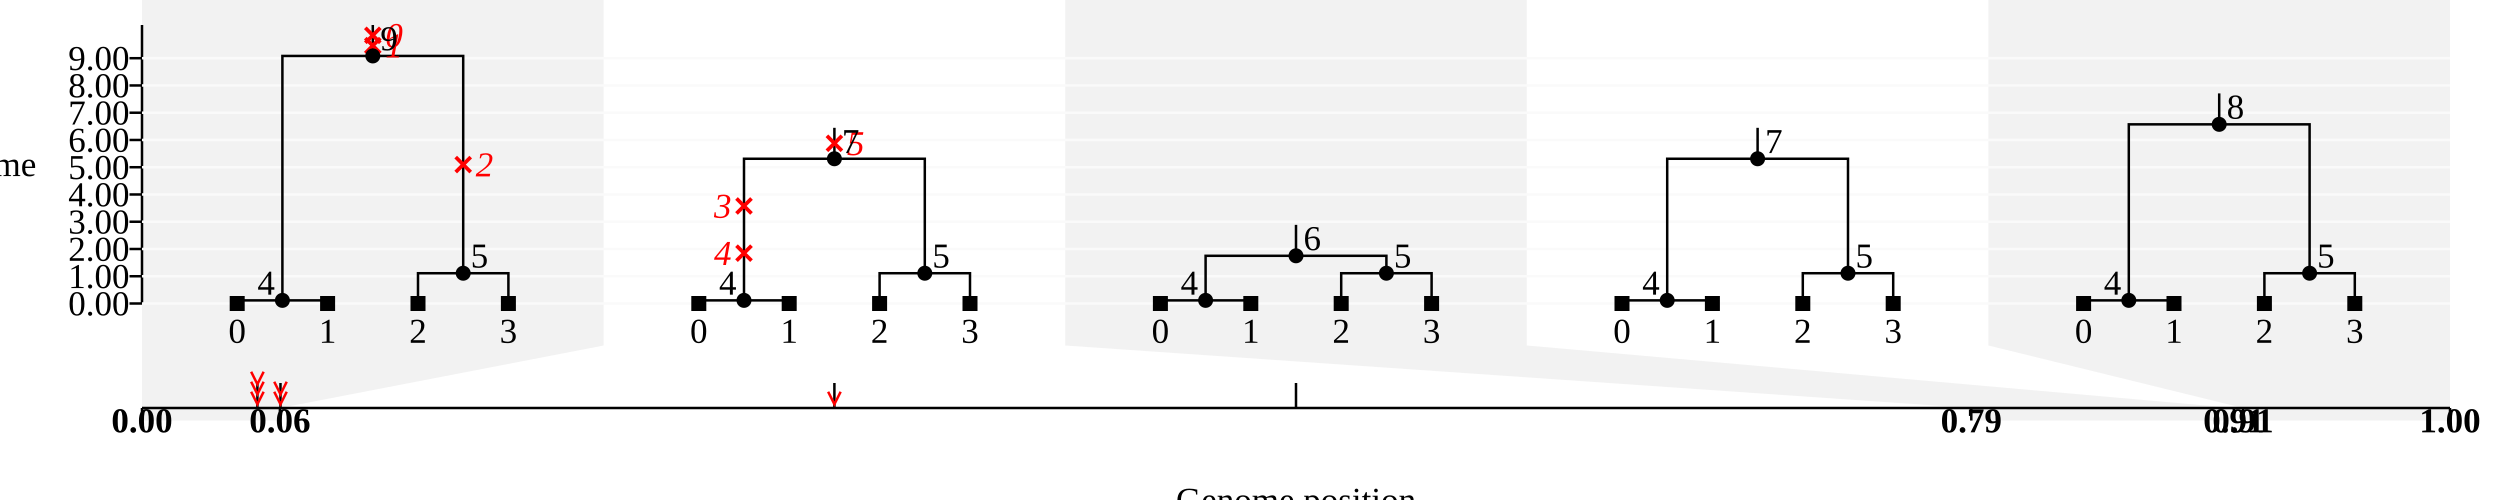
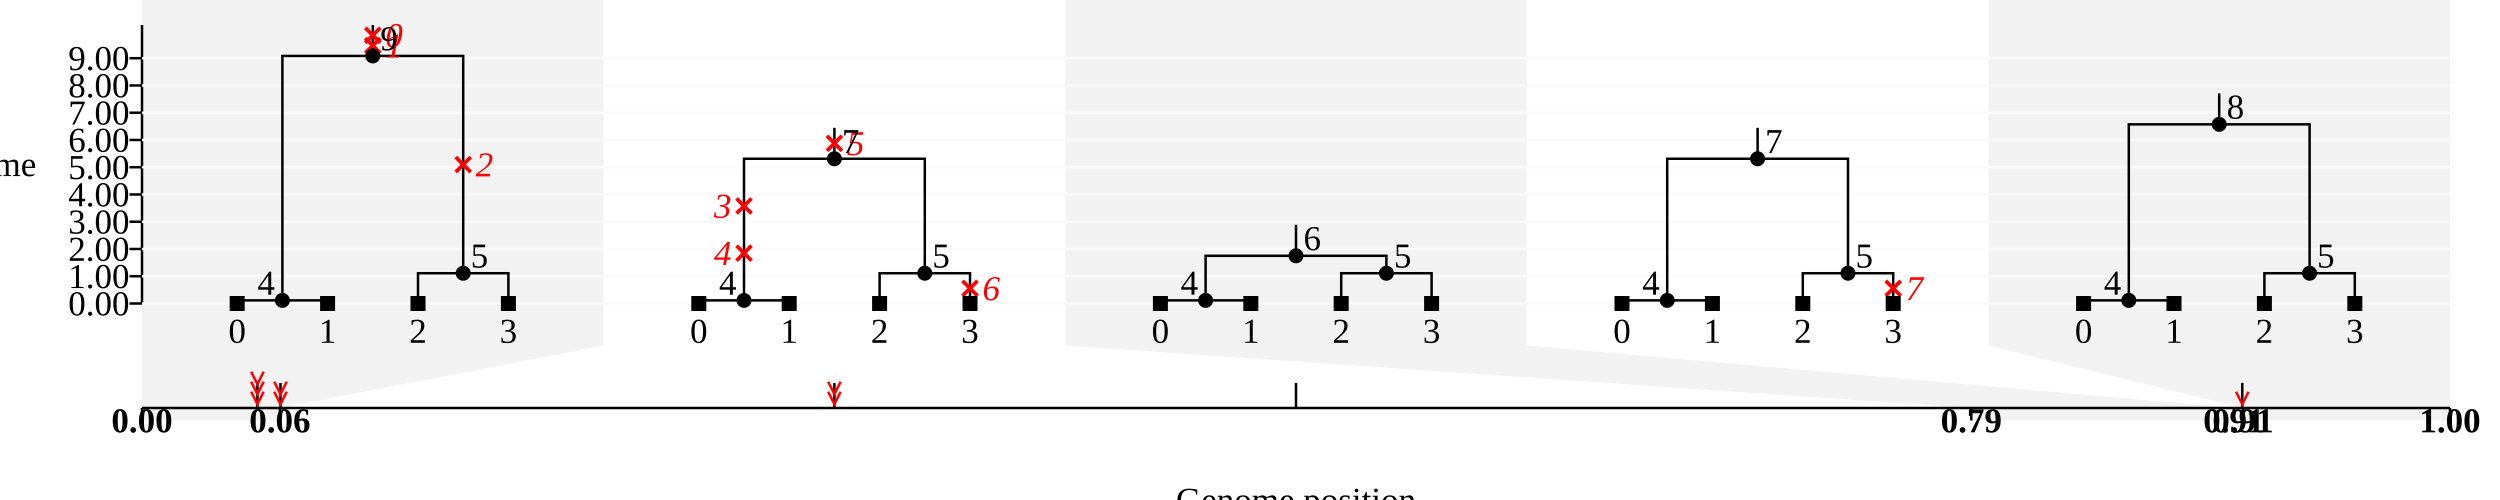
<svg xmlns="http://www.w3.org/2000/svg" baseProfile="full" height="200" version="1.1" width="1000">
  <defs>
-     <style type="text/css">.tree-sequence .background path {fill: #808080; fill-opacity:0}.tree-sequence .background path:nth-child(odd) {fill-opacity:.1}.axes {font-size: 14px}.x-axis .tick .lab {font-weight: bold}.axes, .tree {font-size: 14px; text-anchor:middle}.y-axis line.grid {stroke: #FAFAFA}.y-axis &gt; .lab text {transform: translateX(0.8em) rotate(-90deg)}.x-axis .tick g {transform: translateY(0.9em)}.x-axis &gt; .lab text {transform: translateY(-0.8em)}.axes line, .edge {stroke:black; fill:none}.node &gt; .sym {fill: black; stroke: none}.site &gt; .sym {stroke: black}.mut text {fill: red; font-style: italic}.mut line {fill: none; stroke: none}.mut .sym {fill: none; stroke: red}.node .mut .sym {stroke-width: 1.5px}.tree text, .tree-sequence text {dominant-baseline: central}.plotbox .lab.lft {text-anchor: end}.plotbox .lab.rgt {text-anchor: start}</style>
+     <style type="text/css">.background path {fill: #808080; fill-opacity:0}.background path:nth-child(odd) {fill-opacity:.1}.axes {font-size: 14px}.x-axis .tick .lab {font-weight: bold}.axes, .tree {font-size: 14px; text-anchor:middle}.y-axis line.grid {stroke: #FAFAFA}.y-axis &gt; .lab text {transform: translateX(0.8em) rotate(-90deg)}.x-axis .tick g {transform: translateY(0.9em)}.x-axis &gt; .lab text {transform: translateY(-0.8em)}.axes line, .edge {stroke:black; fill:none}.node &gt; .sym {fill: black; stroke: none}.site &gt; .sym {stroke: black}.mut text {fill: red; font-style: italic}.mut.extra text {fill: hotpink}.mut line {fill: none; stroke: none}.mut .sym {fill: none; stroke: red}.mut.extra .sym {stroke: hotpink}.node .mut .sym {stroke-width: 1.5px}.tree text, .tree-sequence text {dominant-baseline: central}.plotbox .lab.lft {text-anchor: end}.plotbox .lab.rgt {text-anchor: start}</style>
  </defs>
  <g class="tree-sequence">
    <g class="background">
      <path d="M56.8,0 l184.64,0 l0,138.2 l-129.477,25 l0,5 l-55.163,0 l0,-5 l0,-25 l0,-138.2z" />
      <path d="M241.44,0 l184.64,0 l0,138.2 l362.436,25 l0,5 l-676.552,0 l0,-5 l129.477,-25 l0,-138.2z" />
      <path d="M426.08,0 l184.64,0 l0,138.2 l282.817,25 l0,5 l-105.022,0 l0,-5 l-362.436,-25 l0,-138.2z" />
      <path d="M610.72,0 l184.64,0 l0,138.2 l101.824,25 l0,5 l-3.646,0 l0,-5 l-282.817,-25 l0,-138.2z" />
      <path d="M795.36,0 l184.64,0 l0,138.2 l0,25 l0,5 l-82.816,0 l0,-5 l-101.824,-25 l0,-138.2z" />
    </g>
    <g class="axes">
      <g class="x-axis">
        <g class="lab" transform="translate(518.4,200)">
          <text text-anchor="middle">Genome position</text>
        </g>
        <line x1="56.8" x2="980" y1="163.2" y2="163.2" />
        <g class="tick" transform="translate(56.8 163.2)">
          <line x1="0" x2="0" y1="0" y2="5" />
          <g class="lab" transform="translate(0,5)">
            <text>0.00</text>
          </g>
        </g>
        <g class="tick" transform="translate(111.963 163.2)">
          <line x1="0" x2="0" y1="0" y2="5" />
          <g class="lab" transform="translate(0,5)">
            <text>0.06</text>
          </g>
        </g>
        <g class="tick" transform="translate(788.516 163.2)">
          <line x1="0" x2="0" y1="0" y2="5" />
          <g class="lab" transform="translate(0,5)">
            <text>0.79</text>
          </g>
        </g>
        <g class="tick" transform="translate(893.537 163.2)">
          <line x1="0" x2="0" y1="0" y2="5" />
          <g class="lab" transform="translate(0,5)">
            <text>0.91</text>
          </g>
        </g>
        <g class="tick" transform="translate(897.184 163.2)">
          <line x1="0" x2="0" y1="0" y2="5" />
          <g class="lab" transform="translate(0,5)">
            <text>0.91</text>
          </g>
        </g>
        <g class="tick" transform="translate(980 163.2)">
          <line x1="0" x2="0" y1="0" y2="5" />
          <g class="lab" transform="translate(0,5)">
            <text>1.00</text>
          </g>
        </g>
        <g class="site s0" transform="translate(102.96 163.2)">
          <line class="sym" x1="0" x2="0" y1="0" y2="-10" />
          <g class="mut m2">
            <polyline class="sym" points="2.5,-6.5 0,-1.5 -2.5,-6.5" />
          </g>
          <g class="mut m1">
            <polyline class="sym" points="2.5,-10.5 0,-5.5 -2.5,-10.5" />
          </g>
          <g class="mut m0">
            <polyline class="sym" points="2.5,-14.5 0,-9.5 -2.5,-14.5" />
          </g>
        </g>
        <g class="site s1" transform="translate(112.192 163.2)">
          <line class="sym" x1="0" x2="0" y1="0" y2="-10" />
          <g class="mut m4">
            <polyline class="sym" points="2.5,-6.5 0,-1.5 -2.5,-6.5" />
          </g>
          <g class="mut m3">
            <polyline class="sym" points="2.5,-10.5 0,-5.5 -2.5,-10.5" />
          </g>
        </g>
        <g class="site s2" transform="translate(333.76 163.2)">
          <line class="sym" x1="0" x2="0" y1="0" y2="-10" />
+           <g class="mut m6">
+             <polyline class="sym" points="2.5,-6.5 0,-1.5 -2.5,-6.5" />
+           </g>
          <g class="mut m5">
-             <polyline class="sym" points="2.5,-6.5 0,-1.5 -2.5,-6.5" />
+             <polyline class="sym" points="2.5,-10.5 0,-5.5 -2.5,-10.5" />
          </g>
        </g>
        <g class="site s3" transform="translate(518.4 163.2)">
          <line class="sym" x1="0" x2="0" y1="0" y2="-10" />
+         </g>
+         <g class="site s4" transform="translate(896.912 163.2)">
+           <line class="sym" x1="0" x2="0" y1="0" y2="-10" />
+           <g class="mut m7">
+             <polyline class="sym" points="2.5,-6.5 0,-1.5 -2.5,-6.5" />
+           </g>
        </g>
      </g>
      <g class="y-axis">
        <g class="lab" transform="translate(0,65.7)">
          <text text-anchor="middle">Time</text>
        </g>
        <line x1="56.8" x2="56.8" y1="121.4" y2="10" />
        <g class="tick" transform="translate(56.8 121.4)">
          <line class="grid" x1="0" x2="923.2" y1="0" y2="0" />
          <line x1="0" x2="-5" y1="0" y2="0" />
          <g class="lab" transform="translate(-5,0)">
            <text text-anchor="end">0.00</text>
          </g>
        </g>
        <g class="tick" transform="translate(56.8 110.498)">
          <line class="grid" x1="0" x2="923.2" y1="0" y2="0" />
          <line x1="0" x2="-5" y1="0" y2="0" />
          <g class="lab" transform="translate(-5,0)">
            <text text-anchor="end">1.00</text>
          </g>
        </g>
        <g class="tick" transform="translate(56.8 99.5963)">
          <line class="grid" x1="0" x2="923.2" y1="0" y2="0" />
          <line x1="0" x2="-5" y1="0" y2="0" />
          <g class="lab" transform="translate(-5,0)">
            <text text-anchor="end">2.00</text>
          </g>
        </g>
        <g class="tick" transform="translate(56.8 88.6945)">
          <line class="grid" x1="0" x2="923.2" y1="0" y2="0" />
          <line x1="0" x2="-5" y1="0" y2="0" />
          <g class="lab" transform="translate(-5,0)">
            <text text-anchor="end">3.00</text>
          </g>
        </g>
        <g class="tick" transform="translate(56.8 77.7927)">
          <line class="grid" x1="0" x2="923.2" y1="0" y2="0" />
          <line x1="0" x2="-5" y1="0" y2="0" />
          <g class="lab" transform="translate(-5,0)">
            <text text-anchor="end">4.00</text>
          </g>
        </g>
        <g class="tick" transform="translate(56.8 66.8909)">
          <line class="grid" x1="0" x2="923.2" y1="0" y2="0" />
          <line x1="0" x2="-5" y1="0" y2="0" />
          <g class="lab" transform="translate(-5,0)">
            <text text-anchor="end">5.00</text>
          </g>
        </g>
        <g class="tick" transform="translate(56.8 55.989)">
          <line class="grid" x1="0" x2="923.2" y1="0" y2="0" />
          <line x1="0" x2="-5" y1="0" y2="0" />
          <g class="lab" transform="translate(-5,0)">
            <text text-anchor="end">6.00</text>
          </g>
        </g>
        <g class="tick" transform="translate(56.8 45.0872)">
          <line class="grid" x1="0" x2="923.2" y1="0" y2="0" />
          <line x1="0" x2="-5" y1="0" y2="0" />
          <g class="lab" transform="translate(-5,0)">
            <text text-anchor="end">7.00</text>
          </g>
        </g>
        <g class="tick" transform="translate(56.8 34.1854)">
          <line class="grid" x1="0" x2="923.2" y1="0" y2="0" />
          <line x1="0" x2="-5" y1="0" y2="0" />
          <g class="lab" transform="translate(-5,0)">
            <text text-anchor="end">8.00</text>
          </g>
        </g>
        <g class="tick" transform="translate(56.8 23.2835)">
          <line class="grid" x1="0" x2="923.2" y1="0" y2="0" />
          <line x1="0" x2="-5" y1="0" y2="0" />
          <g class="lab" transform="translate(-5,0)">
            <text text-anchor="end">9.00</text>
          </g>
        </g>
      </g>
    </g>
    <g class="plotbox trees">
      <g class="tree t0" transform="translate(56.8 0)">
        <g class="plotbox">
          <g class="m0 m1 node n9 p0 root s0" transform="translate(92.32 22.3778)">
            <g class="a9 node n4 p0" transform="translate(-36.16 97.7739)">
              <g class="a4 leaf node n0 p0 sample" transform="translate(-18.08 1.24828)">
                <path class="edge" d="M 0 0 V -1.248 H 18.08" />
                <rect class="sym" height="6" width="6" x="-3" y="-3" />
                <text class="lab" transform="translate(0 11)">0</text>
              </g>
              <g class="a4 leaf node n1 p0 sample" transform="translate(18.08 1.24828)">
                <path class="edge" d="M 0 0 V -1.248 H -18.08" />
                <rect class="sym" height="6" width="6" x="-3" y="-3" />
                <text class="lab" transform="translate(0 11)">1</text>
              </g>
              <path class="edge" d="M 0 0 V -97.774 H 36.16" />
              <circle class="sym" cx="0" cy="0" r="3" />
              <text class="lab lft" transform="translate(-3 -7.0)">4</text>
            </g>
            <g class="a9 m2 node n5 p0 s0" transform="translate(36.16 86.9138)">
              <g class="a5 leaf node n2 p0 sample" transform="translate(-18.08 12.1084)">
                <path class="edge" d="M 0 0 V -12.108 H 18.08" />
                <rect class="sym" height="6" width="6" x="-3" y="-3" />
                <text class="lab" transform="translate(0 11)">2</text>
              </g>
              <g class="a5 leaf node n3 p0 sample" transform="translate(18.08 12.1084)">
                <path class="edge" d="M 0 0 V -12.108 H -18.08" />
                <rect class="sym" height="6" width="6" x="-3" y="-3" />
                <text class="lab" transform="translate(0 11)">3</text>
              </g>
              <path class="edge" d="M 0 0 V -86.914 H -36.16" />
              <g class="mut m2 s0 unknown_time" transform="translate(0 -43.4569)">
                <line x1="0" x2="0" y1="0" y2="43.457" />
                <path class="sym" d="M -3,-3 l 6,6 M -3,3 l 6,-6" />
                <text class="lab rgt" transform="translate(5 0)">2</text>
              </g>
              <circle class="sym" cx="0" cy="0" r="3" />
              <text class="lab rgt" transform="translate(3 -7.0)">5</text>
            </g>
            <path class="edge" d="M 0 0 V -12.378 H 0" />
            <g class="mut m0 s0 unknown_time" transform="translate(0 -8.25185)">
              <line x1="0" x2="0" y1="0" y2="8.252" />
              <path class="sym" d="M -3,-3 l 6,6 M -3,3 l 6,-6" />
              <text class="lab rgt" transform="translate(5 0)">0</text>
            </g>
            <g class="mut m1 s0 unknown_time" transform="translate(0 -4.12593)">
              <line x1="0" x2="0" y1="0" y2="4.126" />
              <path class="sym" d="M -3,-3 l 6,6 M -3,3 l 6,-6" />
              <text class="lab rgt" transform="translate(5 0)">1</text>
            </g>
            <circle class="sym" cx="0" cy="0" r="3" />
            <text class="lab rgt" transform="translate(3 -7.0)">9</text>
          </g>
        </g>
      </g>
      <g class="tree t1" transform="translate(241.44 0)">
        <g class="plotbox">
          <g class="m5 node n7 p0 root s2" transform="translate(92.32 63.504)">
            <g class="a7 m3 m4 node n4 p0 s1" transform="translate(-36.16 56.6478)">
              <g class="a4 leaf node n0 p0 sample" transform="translate(-18.08 1.24828)">
                <path class="edge" d="M 0 0 V -1.248 H 18.08" />
                <rect class="sym" height="6" width="6" x="-3" y="-3" />
                <text class="lab" transform="translate(0 11)">0</text>
              </g>
              <g class="a4 leaf node n1 p0 sample" transform="translate(18.08 1.24828)">
                <path class="edge" d="M 0 0 V -1.248 H -18.08" />
                <rect class="sym" height="6" width="6" x="-3" y="-3" />
                <text class="lab" transform="translate(0 11)">1</text>
              </g>
              <path class="edge" d="M 0 0 V -56.648 H 36.16" />
              <g class="mut m3 s1 unknown_time" transform="translate(0 -37.7652)">
                <line x1="0" x2="0" y1="0" y2="37.765" />
                <path class="sym" d="M -3,-3 l 6,6 M -3,3 l 6,-6" />
                <text class="lab lft" transform="translate(-5 0)">3</text>
              </g>
              <g class="mut m4 s1 unknown_time" transform="translate(0 -18.8826)">
                <line x1="0" x2="0" y1="0" y2="18.883" />
                <path class="sym" d="M -3,-3 l 6,6 M -3,3 l 6,-6" />
                <text class="lab lft" transform="translate(-5 0)">4</text>
              </g>
              <circle class="sym" cx="0" cy="0" r="3" />
              <text class="lab lft" transform="translate(-3 -7.0)">4</text>
            </g>
            <g class="a7 node n5 p0" transform="translate(36.16 45.7876)">
              <g class="a5 leaf node n2 p0 sample" transform="translate(-18.08 12.1084)">
                <path class="edge" d="M 0 0 V -12.108 H 18.08" />
                <rect class="sym" height="6" width="6" x="-3" y="-3" />
                <text class="lab" transform="translate(0 11)">2</text>
              </g>
-               <g class="a5 leaf node n3 p0 sample" transform="translate(18.08 12.1084)">
+               <g class="a5 leaf m6 node n3 p0 s2 sample" transform="translate(18.08 12.1084)">
                <path class="edge" d="M 0 0 V -12.108 H -18.08" />
+                 <g class="mut m6 s2 unknown_time" transform="translate(0 -6.05422)">
+                   <line x1="0" x2="0" y1="0" y2="6.054" />
+                   <path class="sym" d="M -3,-3 l 6,6 M -3,3 l 6,-6" />
+                   <text class="lab rgt" transform="translate(5 0)">6</text>
+                 </g>
                <rect class="sym" height="6" width="6" x="-3" y="-3" />
                <text class="lab" transform="translate(0 11)">3</text>
              </g>
              <path class="edge" d="M 0 0 V -45.788 H -36.16" />
              <circle class="sym" cx="0" cy="0" r="3" />
              <text class="lab rgt" transform="translate(3 -7.0)">5</text>
            </g>
            <path class="edge" d="M 0 0 V -12.378 H 0" />
            <g class="mut m5 s2 unknown_time" transform="translate(0 -6.18889)">
              <line x1="0" x2="0" y1="0" y2="6.189" />
              <path class="sym" d="M -3,-3 l 6,6 M -3,3 l 6,-6" />
              <text class="lab rgt" transform="translate(5 0)">5</text>
            </g>
            <circle class="sym" cx="0" cy="0" r="3" />
            <text class="lab rgt" transform="translate(3 -7.0)">7</text>
          </g>
        </g>
      </g>
      <g class="tree t2" transform="translate(426.08 0)">
        <g class="plotbox">
          <g class="node n6 p0 root" transform="translate(92.32 102.321)">
            <g class="a6 node n4 p0" transform="translate(-36.16 17.8305)">
              <g class="a4 leaf node n0 p0 sample" transform="translate(-18.08 1.24828)">
                <path class="edge" d="M 0 0 V -1.248 H 18.08" />
                <rect class="sym" height="6" width="6" x="-3" y="-3" />
                <text class="lab" transform="translate(0 11)">0</text>
              </g>
              <g class="a4 leaf node n1 p0 sample" transform="translate(18.08 1.24828)">
                <path class="edge" d="M 0 0 V -1.248 H -18.08" />
                <rect class="sym" height="6" width="6" x="-3" y="-3" />
                <text class="lab" transform="translate(0 11)">1</text>
              </g>
              <path class="edge" d="M 0 0 V -17.831 H 36.16" />
              <circle class="sym" cx="0" cy="0" r="3" />
              <text class="lab lft" transform="translate(-3 -7.0)">4</text>
            </g>
            <g class="a6 node n5 p0" transform="translate(36.16 6.97033)">
              <g class="a5 leaf node n2 p0 sample" transform="translate(-18.08 12.1084)">
                <path class="edge" d="M 0 0 V -12.108 H 18.08" />
                <rect class="sym" height="6" width="6" x="-3" y="-3" />
                <text class="lab" transform="translate(0 11)">2</text>
              </g>
              <g class="a5 leaf node n3 p0 sample" transform="translate(18.08 12.1084)">
                <path class="edge" d="M 0 0 V -12.108 H -18.08" />
                <rect class="sym" height="6" width="6" x="-3" y="-3" />
                <text class="lab" transform="translate(0 11)">3</text>
              </g>
              <path class="edge" d="M 0 0 V -6.97 H -36.16" />
              <circle class="sym" cx="0" cy="0" r="3" />
              <text class="lab rgt" transform="translate(3 -7.0)">5</text>
            </g>
            <path class="edge" d="M 0 0 V -12.378 H 0" />
            <circle class="sym" cx="0" cy="0" r="3" />
            <text class="lab rgt" transform="translate(3 -7.0)">6</text>
          </g>
        </g>
      </g>
      <g class="tree t3" transform="translate(610.72 0)">
        <g class="plotbox">
          <g class="node n7 p0 root" transform="translate(92.32 63.504)">
            <g class="a7 node n4 p0" transform="translate(-36.16 56.6478)">
              <g class="a4 leaf node n0 p0 sample" transform="translate(-18.08 1.24828)">
                <path class="edge" d="M 0 0 V -1.248 H 18.08" />
                <rect class="sym" height="6" width="6" x="-3" y="-3" />
                <text class="lab" transform="translate(0 11)">0</text>
              </g>
              <g class="a4 leaf node n1 p0 sample" transform="translate(18.08 1.24828)">
                <path class="edge" d="M 0 0 V -1.248 H -18.08" />
                <rect class="sym" height="6" width="6" x="-3" y="-3" />
                <text class="lab" transform="translate(0 11)">1</text>
              </g>
              <path class="edge" d="M 0 0 V -56.648 H 36.16" />
              <circle class="sym" cx="0" cy="0" r="3" />
              <text class="lab lft" transform="translate(-3 -7.0)">4</text>
            </g>
            <g class="a7 node n5 p0" transform="translate(36.16 45.7876)">
              <g class="a5 leaf node n2 p0 sample" transform="translate(-18.08 12.1084)">
                <path class="edge" d="M 0 0 V -12.108 H 18.08" />
                <rect class="sym" height="6" width="6" x="-3" y="-3" />
                <text class="lab" transform="translate(0 11)">2</text>
              </g>
-               <g class="a5 leaf node n3 p0 sample" transform="translate(18.08 12.1084)">
+               <g class="a5 leaf m7 node n3 p0 s4 sample" transform="translate(18.08 12.1084)">
                <path class="edge" d="M 0 0 V -12.108 H -18.08" />
+                 <g class="mut m7 s4 unknown_time" transform="translate(0 -6.05422)">
+                   <line x1="0" x2="0" y1="0" y2="6.054" />
+                   <path class="sym" d="M -3,-3 l 6,6 M -3,3 l 6,-6" />
+                   <text class="lab rgt" transform="translate(5 0)">7</text>
+                 </g>
                <rect class="sym" height="6" width="6" x="-3" y="-3" />
                <text class="lab" transform="translate(0 11)">3</text>
              </g>
              <path class="edge" d="M 0 0 V -45.788 H -36.16" />
              <circle class="sym" cx="0" cy="0" r="3" />
              <text class="lab rgt" transform="translate(3 -7.0)">5</text>
            </g>
            <path class="edge" d="M 0 0 V -12.378 H 0" />
            <circle class="sym" cx="0" cy="0" r="3" />
            <text class="lab rgt" transform="translate(3 -7.0)">7</text>
          </g>
        </g>
      </g>
      <g class="tree t4" transform="translate(795.36 0)">
        <g class="plotbox">
          <g class="node n8 p0 root" transform="translate(92.32 49.7389)">
            <g class="a8 node n4 p0" transform="translate(-36.16 70.4129)">
              <g class="a4 leaf node n0 p0 sample" transform="translate(-18.08 1.24828)">
                <path class="edge" d="M 0 0 V -1.248 H 18.08" />
                <rect class="sym" height="6" width="6" x="-3" y="-3" />
                <text class="lab" transform="translate(0 11)">0</text>
              </g>
              <g class="a4 leaf node n1 p0 sample" transform="translate(18.08 1.24828)">
                <path class="edge" d="M 0 0 V -1.248 H -18.08" />
                <rect class="sym" height="6" width="6" x="-3" y="-3" />
                <text class="lab" transform="translate(0 11)">1</text>
              </g>
              <path class="edge" d="M 0 0 V -70.413 H 36.16" />
              <circle class="sym" cx="0" cy="0" r="3" />
              <text class="lab lft" transform="translate(-3 -7.0)">4</text>
            </g>
            <g class="a8 node n5 p0" transform="translate(36.16 59.5527)">
              <g class="a5 leaf node n2 p0 sample" transform="translate(-18.08 12.1084)">
                <path class="edge" d="M 0 0 V -12.108 H 18.08" />
                <rect class="sym" height="6" width="6" x="-3" y="-3" />
                <text class="lab" transform="translate(0 11)">2</text>
              </g>
              <g class="a5 leaf node n3 p0 sample" transform="translate(18.08 12.1084)">
                <path class="edge" d="M 0 0 V -12.108 H -18.08" />
                <rect class="sym" height="6" width="6" x="-3" y="-3" />
                <text class="lab" transform="translate(0 11)">3</text>
              </g>
              <path class="edge" d="M 0 0 V -59.553 H -36.16" />
              <circle class="sym" cx="0" cy="0" r="3" />
              <text class="lab rgt" transform="translate(3 -7.0)">5</text>
            </g>
            <path class="edge" d="M 0 0 V -12.378 H 0" />
            <circle class="sym" cx="0" cy="0" r="3" />
            <text class="lab rgt" transform="translate(3 -7.0)">8</text>
          </g>
        </g>
      </g>
    </g>
  </g>
</svg>
